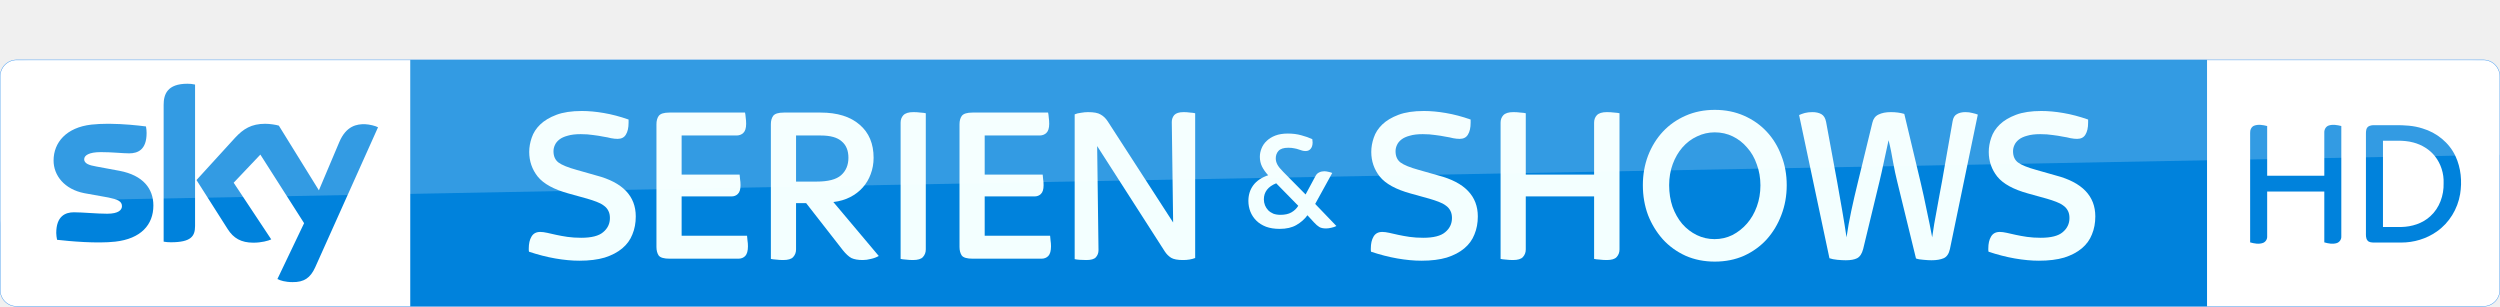
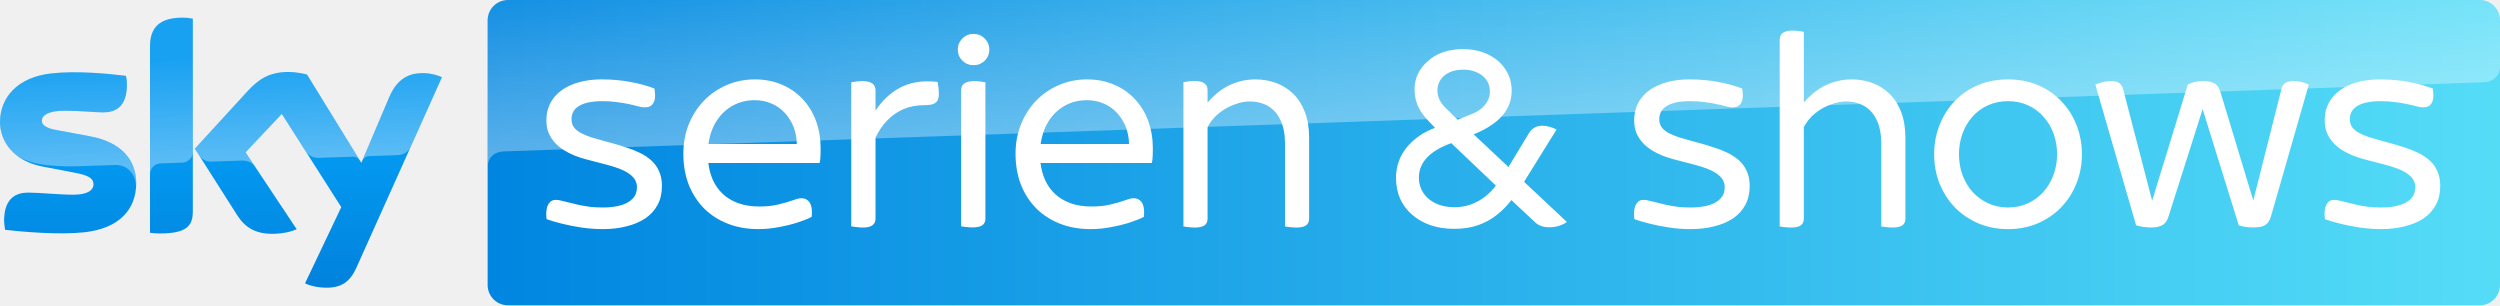
- <svg xmlns="http://www.w3.org/2000/svg" width="6763.314" height="829.252" version="1.1" viewBox="0 0 6763.526 829.252" id="svg28">
-   <defs id="defs32" />
-   <path style="display:inline;fill:#ffffff;fill-opacity:1;stroke:#1e87f0;stroke-width:1;stroke-opacity:1" d="M 45.021,162.092 H 6718.505 c 24.665,0 44.521,19.857 44.521,44.521 v 577.632 c 0,24.665 -19.857,44.521 -44.521,44.521 H 45.021 c -24.665,0 -44.521,-19.856 -44.521,-44.521 V 206.614 c 0,-24.665 19.856,-44.521 44.521,-44.521 z" id="rect897" />
-   <path d="m 1109.899,162.094 h 4861.036 v 666.67 H 1109.899 Z" id="path4" style="display:inline;fill:#0082dc;stroke-width:10.813" />
-   <path d="m 507.169,226.538 c -55,0 -64.443,28.889 -64.443,57.223 v 370 c 6.111,1.111 12.221,1.666 19.443,1.666 54.444,0 65.557,-16.111 65.557,-43.889 v -382.78 c -6.667,-1.667 -13.89,-2.223 -20.557,-2.223 z m 210.56,108.33 c -37.778,0 -59.444,13.888 -81.666,37.777 l -104.45,114.45 84.445,132.78 c 15.556,24.444 36.11,36.666 69.443,36.666 21.667,0 40.001,-5 48.334,-8.889 l -101.67,-153.33 72.221,-76.111 118.33,185.56 -72.223,151.11 c 7.222,3.889 21.668,8.334 40.557,8.334 31.667,0.555 48.888,-11.667 61.666,-40 l 170,-378.89 c -7.222,-3.889 -22.778,-7.777 -35,-8.332 -21.667,-0.555 -51.111,3.889 -70,48.889 l -55,130 -108.33,-175 c -7.222,-2.222 -23.888,-5 -36.666,-5 z m -426.84,0.01 c -14.891,0.047 -29.739,0.694 -43.715,2.213 -67.778,7.778 -102.22,48.332 -102.22,97.221 0,40 28.888,77.778 83.332,88.334 l 65,11.666 c 24.444,5 36.668,10.001 36.668,23.334 0,10 -8.889,20.555 -40,20.555 -28.333,0 -66.111,-3.889 -90,-3.889 -23.333,0 -47.779,10.556 -47.779,56.111 0,5.556 1.112,12.778 2.223,18.334 34.444,3.889 107.22,10.556 157.22,5 69.444,-7.778 103.33,-45.555 103.33,-97.777 0,-45 -27.224,-81.666 -91.668,-93.889 l -62.777,-11.668 c -20,-3.333 -32.777,-8.332 -32.777,-19.443 0,-10.556 12.778,-19.445 45,-19.445 31.667,0 58.888,3.334 76.666,3.334 23.333,0 47.223,-9.444 47.223,-55 0,-6.111 -0.555,-11.666 -1.666,-17.777 -23.299,-3.056 -60.252,-6.899 -97.682,-7.197 -2.127,-0.017 -4.255,-0.022 -6.383,-0.016 z" id="path18" style="fill:#0082dc;stroke-width:5.556" />
-   <g transform="matrix(2.6667,0,0,2.6667,5970.901,162.0958)" id="g24" style="fill:#0082dc">
-     <path d="m 47.72,66.75 c 4.27,-1.63 9.01,-0.77 13.3,0.33 v 50.41 h 57.96 V 73.97 c -0.2,-3.08 1.41,-6.38 4.46,-7.41 4.18,-1.36 8.64,-0.52 12.8,0.5 V 179 c 0.19,2.95 -1.68,5.81 -4.48,6.78 -4.19,1.35 -8.66,0.5 -12.78,-0.69 v -51.58 h -57.96 v 45.56 c 0.17,2.76 -1.52,5.48 -4.09,6.53 -4.28,1.62 -8.94,0.68 -13.19,-0.49 V 74.03 c -0.16,-2.92 1.16,-6.08 3.98,-7.28 z" id="path20" />
-     <path d="m 163.6,67.6 c 1.935,-1.25 4.183,-1.423 6.447,-1.407 h 20.664 c 9.42,-0.029 18.815,0.355 27.86,3.307 14.45,4.25 27.14,14.48 33.54,28.21 5.52,11.92 6.78,25.54 4.66,38.43 -2.52,15.09 -11.04,29.21 -23.67,37.96 -10.48,7.39 -23.33,11.21 -36.12,11.18 h -27.04 c -2.47,-0.06 -5.46,0.05 -7.15,-2.1 -1.87,-2.29 -1.55,-5.41 -1.57,-8.16 v -100.06 c -0.01,-2.57 0.12,-5.67 2.38,-7.36 m 14.9,14.359 v 87.541 h 18.52 c 10.64,-0.21 21.64,-3.56 29.54,-10.93 9.32,-8.38 13.81,-21.17 13.46,-33.53 0.39,-9.74 -2.69,-19.54 -8.69,-27.24 -5.52,-7 -13.5,-11.82 -22.09,-14.05 -5.145,-1.391 -10.41,-1.79 -15.703,-1.79 z" id="path22" />
+ <svg xmlns="http://www.w3.org/2000/svg" width="4913.071" height="600.012" viewBox="0 0 1299.917 158.753">
+   <defs>
+     <linearGradient id="A" x1="-112.376" y1="144.212" x2="-115.137" y2="65.152" gradientUnits="userSpaceOnUse" spreadMethod="pad">
+       <stop offset="0" stop-color="#fff" />
+       <stop offset="1" stop-opacity=".25" stop-color="#fff" />
+     </linearGradient>
+     <linearGradient x1="-411.453" y1="151.902" x2="-413.31" y2="98.732" gradientUnits="userSpaceOnUse" spreadMethod="pad" id="B">
+       <stop offset="0" stop-color="#fff" />
+       <stop offset="1" stop-opacity=".25" stop-color="#fff" />
+     </linearGradient>
+     <linearGradient id="C" x1="-420.008" y1="217.927" x2="-420.008" y2="152.043" gradientUnits="userSpaceOnUse">
+       <stop offset="0" stop-color="#0182dc" />
+       <stop offset="1" stop-color="#0398f0" />
+     </linearGradient>
+     <linearGradient id="D" x1="-273.901" y1="147.705" x2="772.464" y2="147.705" gradientUnits="userSpaceOnUse">
+       <stop offset="0" stop-color="#0086e0" />
+       <stop offset="1" stop-color="#54dcf7" />
+     </linearGradient>
+   </defs>
+   <g transform="translate(527.452 -68.329)">
+     <path d="M-456.63 163.601c0 13.641-8.907 23.565-27.024 25.516-13.115 1.4-32.087-.245-41.115-1.282-.303-1.458-.548-3.285-.548-4.747 0-11.876 6.404-14.616 12.443-14.616 6.284 0 16.166 1.096 23.487 1.096 8.111 0 10.551-2.741 10.551-5.357 0-3.409-3.233-4.809-9.514-6.029l-17.203-3.289c-14.277-2.741-21.898-12.603-21.898-23.076 0-12.727 9.027-23.386 26.776-25.334 13.422-1.462 29.768.183 38.736 1.279.303 1.52.486 2.982.486 4.568 0 11.872-6.28 14.43-12.319 14.43-4.636 0-11.833-.852-20.068-.852-8.359 0-11.837 2.313-11.837 5.112 0 2.985 3.295 4.202 8.541 5.116l16.407 3.047c16.838 3.106 24.097 12.665 24.097 24.417m29.441 14.613c0 7.308-2.868 11.51-17.141 11.51-1.892 0-3.537-.124-5.122-.362V92.54c0-7.367 2.499-15.044 16.894-15.044 1.83 0 3.661.183 5.37.551zm58.344 37.451c1.889.972 5.732 2.13 10.551 2.254 8.297.183 12.812-2.982 16.166-10.414l44.469-99.012c-1.83-.975-5.915-2.072-9.21-2.134-5.732-.117-13.419 1.038-18.3 12.731l-14.394 33.914-28.244-45.911c-1.83-.551-6.284-1.341-9.517-1.341-10.003 0-15.556 3.654-21.35 9.925l-27.448 29.963 22.081 34.707c4.088 6.333 9.455 9.559 18.179 9.559 5.736 0 10.489-1.338 12.685-2.372l-26.596-40.009 18.851-19.973 30.926 48.472z" fill="url(#C)" />
+     <path d="M761.88 68.329l-1025.198.006a10.59 10.59 0 0 0-10.584 10.584v137.585c0 5.847 4.741 10.578 10.584 10.578H761.88c5.847 0 10.584-4.741 10.584-10.584V78.912c0-5.843-4.738-10.584-10.584-10.584z" fill="url(#D)" />
+     <path d="M-243.338 130.945q0-6.602 3.555-11.39 3.555-4.788 10.012-7.327 6.529-2.612 15.235-2.612 7.835 0 14.8 1.306 6.965 1.306 12.551 3.41.798 4.498-.145 6.747-.871 2.249-2.902 2.829-1.959.508-4.426-.073-3.047-.798-6.167-1.451-3.047-.653-6.384-1.016-3.265-.435-7.037-.435-7.908 0-11.971 2.394-4.063 2.394-4.063 6.892 0 2.539 1.233 4.28 1.306 1.741 3.627 2.975 2.322 1.233 5.369 2.249 3.12.943 6.82 1.959l4.063 1.088q3.7 1.016 7.4 2.249 3.7 1.161 6.965 2.757 3.337 1.596 5.949 3.918 2.612 2.322 4.063 5.586 1.524 3.265 1.524 7.763 0 5.586-2.249 9.794-2.249 4.208-6.384 7.037-4.135 2.757-9.794 4.135-5.586 1.451-12.261 1.451-5.514 0-10.955-.798-5.369-.798-10.084-1.959-4.716-1.161-8.198-2.394-.435-2.394-.073-4.933.363-2.539 1.886-4.063 1.596-1.524 4.861-.871 2.322.508 4.498 1.088 2.612.653 5.296 1.306 2.757.58 5.876 1.016 3.12.363 6.892.363 5.369 0 9.359-1.161 3.99-1.161 6.167-3.482 2.176-2.322 2.176-5.876 0-2.394-1.233-4.208-1.233-1.814-3.41-3.192-2.104-1.378-4.861-2.394-2.757-1.016-5.804-1.814-3.047-.871-11.1-2.902-3.047-.798-6.022-1.959-2.975-1.233-5.586-2.829-2.612-1.669-4.643-3.845-2.031-2.249-3.265-5.078-1.161-2.902-1.161-6.529zm108.343-21.33q7.835 0 14.147 2.757 6.312 2.684 10.81 7.545 4.498 4.788 6.892 11.318 2.394 6.529 2.394 14.22 0 1.886-.073 3.99-.073 2.031-.435 3.627h-57.894q.58 4.788 2.394 8.924 1.886 4.063 5.151 7.182 3.265 3.047 7.98 4.788 4.716 1.741 11.1 1.741 5.296 0 9.649-1.016 4.426-1.016 8.851-2.612 4.28-1.596 6.747.58 2.467 2.104 1.886 8.416-2.539 1.378-6.965 2.829-4.426 1.451-9.867 2.467-5.441 1.088-10.81 1.088-8.851 0-16.033-2.829-7.182-2.829-12.333-7.98-5.151-5.224-7.98-12.406-2.757-7.255-2.757-15.961 0-8.271 2.829-15.308 2.829-7.037 7.835-12.261 5.078-5.224 11.826-8.126 6.82-2.975 14.655-2.975zm-.145 10.81q-6.094 0-11.173 2.757-5.078 2.757-8.416 7.835-3.337 5.078-4.353 12.188h45.924q0-3.192-.871-6.457-.871-3.265-2.684-6.167-1.741-2.902-4.353-5.151-2.612-2.322-6.167-3.627-3.482-1.378-7.908-1.378zm55.966-9.939q3.627 0 5.296 1.233 1.669 1.233 1.669 3.482v10.592q5.151-7.545 11.753-11.318 6.602-3.845 15.163-3.845 2.829 0 5.369.29.653 3.627.653 6.022 0 2.902-1.016 4.135-1.016 1.161-2.757 1.596-1.669.363-4.063.363-5.731 0-10.52 2.031-4.716 2.031-8.416 5.804-3.627 3.7-6.167 8.996v42.151q0 2.031-1.306 3.192-1.233 1.161-3.99 1.378-2.757.218-7.327-.58v-74.871q3.265-.653 5.659-.653zm51.48 75.524v-70.808q0-2.031 1.306-3.192 1.378-1.233 4.135-1.451 2.829-.29 7.182.58v70.881q0 2.031-1.306 3.192-1.233 1.088-3.99 1.306-2.757.218-7.327-.508zm6.457-100.046q3.41 0 5.804 2.394 2.394 2.394 2.394 5.731 0 3.41-2.394 5.804-2.394 2.322-5.804 2.322-3.41 0-5.804-2.322-2.394-2.394-2.394-5.804 0-3.337 2.394-5.731 2.394-2.394 5.804-2.394zm58.979 23.651q7.835 0 14.147 2.757 6.312 2.684 10.81 7.545 4.498 4.788 6.892 11.318 2.394 6.529 2.394 14.22 0 1.886-.073 3.99-.073 2.031-.435 3.627H13.583q.58 4.788 2.394 8.924 1.886 4.063 5.151 7.182 3.265 3.047 7.98 4.788 4.716 1.741 11.1 1.741 5.296 0 9.649-1.016 4.426-1.016 8.851-2.612 4.28-1.596 6.747.58 2.467 2.104 1.886 8.416-2.539 1.378-6.965 2.829-4.426 1.451-9.867 2.467-5.441 1.088-10.81 1.088-8.851 0-16.033-2.829-7.182-2.829-12.333-7.98-5.151-5.224-7.98-12.406-2.757-7.254-2.757-15.96 0-8.271 2.829-15.308 2.829-7.037 7.835-12.261 5.078-5.224 11.826-8.126 6.82-2.975 14.655-2.975zm-.145 10.81q-6.094 0-11.173 2.757-5.078 2.757-8.416 7.835-3.337 5.078-4.353 12.188h45.924q0-3.192-.871-6.457-.871-3.265-2.684-6.167-1.741-2.902-4.353-5.151-2.612-2.322-6.167-3.627-3.482-1.378-7.908-1.378zm87.799-10.81q5.731 0 10.737 1.886 5.078 1.886 8.924 5.659 3.845 3.773 6.022 9.504 2.176 5.731 2.176 13.494v41.861q0 2.031-1.233 3.192-1.233 1.161-4.063 1.378-2.757.218-7.255-.508v-43.167q0-7.182-2.322-12.043-2.249-4.861-6.384-7.327-4.135-2.467-9.722-2.467-3.555 0-7.835 1.596-4.28 1.524-8.053 4.498-3.7 2.975-5.949 7.255v47.592q0 2.031-1.233 3.192-1.233 1.161-4.063 1.378-2.757.218-7.255-.508v-75.016q3.265-.653 5.659-.653 3.627 0 5.224 1.233 1.669 1.233 1.669 3.482v6.529q2.104-2.467 4.571-4.571 2.539-2.176 5.586-3.845 3.12-1.669 6.747-2.612 3.7-1.016 8.053-1.016zm105.09 20.967l7.037-2.829q2.829-1.088 5.006-2.757 2.176-1.741 3.41-3.99 1.306-2.249 1.306-5.006 0-5.514-4.426-8.706-3.99-2.757-9.431-2.757-4.063 0-7.11 1.378-2.975 1.378-4.643 3.845-1.669 2.467-1.669 5.586 0 4.861 4.063 8.924zm-1.669 45.488q4.788 0 8.778-1.524 4.063-1.524 7.255-4.063 3.192-2.539 5.514-5.659l-23.216-22.055q-16.831 6.022-16.831 17.992 0 4.28 2.249 7.763 2.249 3.482 6.384 5.514 4.208 2.031 9.867 2.031zm-.145 11.245q-13.277 0-21.765-7.255-8.488-7.255-8.488-19.298 0-9.359 6.094-16.396 5.514-6.384 14.22-9.577-4.861-4.861-6.529-7.255-4.135-5.586-4.135-12.769 0-8.633 6.965-14.728 6.965-6.167 18.137-6.167 7.473 0 13.204 2.829 5.731 2.757 8.924 7.69 3.265 4.861 3.265 11.1 0 7.4-4.861 12.986-4.861 5.586-14.873 9.722l18.065 16.977 10.665-17.63q2.394-3.845 6.965-3.845 3.337 0 7.4 1.959l-16.904 27.206 22.273 20.894q-3.99 2.757-9.214 2.757-4.571 0-7.255-2.539l-12.406-11.608q-3.482 4.571-7.835 7.908-4.28 3.337-9.722 5.224-5.369 1.814-12.188 1.814zm93.589-56.37q0-6.602 3.555-11.39 3.555-4.788 10.012-7.327 6.529-2.612 15.235-2.612 7.835 0 14.8 1.306 6.965 1.306 12.551 3.41.798 4.498-.145 6.747-.871 2.249-2.902 2.829-1.959.508-4.426-.073-3.047-.798-6.167-1.451-3.047-.653-6.384-1.016-3.265-.435-7.037-.435-7.908 0-11.971 2.394-4.063 2.394-4.063 6.892 0 2.539 1.233 4.28 1.306 1.741 3.627 2.975 2.322 1.233 5.369 2.249 3.12.943 6.82 1.959l4.063 1.088q3.7 1.016 7.4 2.249 3.7 1.161 6.965 2.757 3.337 1.596 5.949 3.918 2.612 2.322 4.063 5.586 1.524 3.265 1.524 7.763 0 5.586-2.249 9.794-2.249 4.208-6.384 7.037-4.135 2.757-9.794 4.135-5.586 1.451-12.261 1.451-5.514 0-10.955-.798-5.369-.798-10.084-1.959-4.716-1.161-8.198-2.394-.435-2.394-.073-4.933.363-2.539 1.886-4.063 1.596-1.524 4.861-.871 2.322.508 4.498 1.088 2.612.653 5.296 1.306 2.757.58 5.877 1.016 3.12.363 6.892.363 5.369 0 9.359-1.161 3.99-1.161 6.167-3.482 2.176-2.322 2.176-5.876 0-2.394-1.233-4.208-1.233-1.814-3.41-3.192-2.104-1.378-4.861-2.394-2.757-1.016-5.804-1.814-3.047-.871-11.1-2.902-3.047-.798-6.022-1.959-2.975-1.233-5.586-2.829-2.612-1.669-4.643-3.845-2.031-2.249-3.265-5.078-1.161-2.902-1.161-6.529zm75.669-42.006q0-2.249 1.596-3.482 1.669-1.233 5.296-1.233 2.394 0 5.659.653v36.783q2.104-2.467 4.571-4.571 2.539-2.176 5.586-3.845 3.12-1.669 6.747-2.612 3.7-1.016 8.053-1.016 5.731 0 10.737 1.886 5.078 1.886 8.924 5.659 3.845 3.773 6.022 9.504 2.176 5.731 2.176 13.494v41.861q0 2.031-1.233 3.192-1.233 1.161-4.063 1.378-2.757.218-7.255-.508v-43.167q0-7.182-2.322-12.043-2.249-4.861-6.384-7.327-4.135-2.467-9.722-2.467-3.555 0-7.835 1.596-4.28 1.524-8.053 4.498-3.7 2.975-5.949 7.255v47.592q0 2.031-1.233 3.192-1.233 1.161-4.063 1.378-2.757.218-7.255-.508zm118.763 20.676q8.633 0 15.671 3.047 7.11 3.047 12.116 8.416 5.078 5.296 7.835 12.406 2.757 7.037 2.757 15.09 0 8.053-2.829 15.09-2.757 7.037-7.908 12.406-5.078 5.296-12.116 8.343-7.037 3.047-15.526 3.047-8.561 0-15.598-3.047-7.037-3.047-12.188-8.343-5.078-5.369-7.908-12.406-2.757-7.037-2.757-15.09 0-8.053 2.757-15.09 2.757-7.11 7.763-12.406 5.078-5.369 12.116-8.416 7.11-3.047 15.816-3.047zm0 11.318q-5.804 0-10.52 2.176-4.643 2.104-8.053 5.949-3.337 3.773-5.151 8.778-1.814 5.006-1.814 10.737 0 5.731 1.814 10.737 1.886 5.006 5.224 8.778 3.41 3.773 8.126 5.949 4.716 2.176 10.375 2.176 5.659 0 10.302-2.176 4.716-2.176 8.053-5.949 3.41-3.773 5.224-8.778 1.886-5.006 1.886-10.737 0-5.731-1.814-10.737-1.814-5.006-5.224-8.778-3.337-3.845-8.053-5.949-4.643-2.176-10.375-2.176zm59.871-6.022l15.018 57.749 18.573-60.434q1.814-.871 3.773-1.306 1.959-.435 4.208-.435 3.047 0 4.788.725 1.814.653 2.757 2.031.943 1.306 1.524 3.265l16.977 56.081 14.582-57.749q.435-1.886 1.378-2.829 1.016-.943 2.322-1.233 1.306-.29 2.684-.29 2.322 0 4.208.508 1.886.508 3.7 1.306l-19.661 68.487q-.726 2.539-2.104 3.845-1.306 1.233-3.192 1.596-1.814.363-4.063.363-1.959 0-3.918-.29-1.886-.29-3.482-.798l-18.79-60.434-17.702 55.718q-.435 1.596-1.378 2.902-.871 1.306-2.684 2.104-1.741.798-5.006.798-2.176 0-4.135-.29-1.959-.29-3.7-.798L562.054 112.3q1.596-.725 3.7-1.233 2.104-.58 4.498-.58 1.669 0 2.902.363 1.233.363 2.104 1.378.871.943 1.306 2.684zm104.761 16.034q0-6.602 3.555-11.39 3.555-4.788 10.012-7.327 6.529-2.612 15.235-2.612 7.835 0 14.8 1.306 6.965 1.306 12.551 3.41.798 4.498-.145 6.747-.871 2.249-2.902 2.829-1.959.508-4.426-.073-3.047-.798-6.167-1.451-3.047-.653-6.384-1.016-3.265-.435-7.037-.435-7.908 0-11.971 2.394-4.063 2.394-4.063 6.892 0 2.539 1.233 4.28 1.306 1.741 3.627 2.975 2.322 1.233 5.369 2.249 3.12.943 6.82 1.959l4.063 1.088q3.7 1.016 7.4 2.249 3.7 1.161 6.965 2.757 3.337 1.596 5.949 3.918 2.612 2.322 4.063 5.586 1.524 3.265 1.524 7.763 0 5.586-2.249 9.794-2.249 4.208-6.384 7.037-4.135 2.757-9.794 4.135-5.586 1.451-12.261 1.451-5.514 0-10.955-.798-5.369-.798-10.084-1.959-4.716-1.161-8.198-2.394-.435-2.394-.072-4.933.363-2.539 1.886-4.063 1.596-1.524 4.861-.871 2.322.508 4.498 1.088 2.612.653 5.296 1.306 2.757.58 5.876 1.016 3.12.363 6.892.363 5.369 0 9.359-1.161 3.99-1.161 6.167-3.482 2.176-2.322 2.176-5.876 0-2.394-1.233-4.208-1.233-1.814-3.41-3.192-2.104-1.378-4.861-2.394-2.757-1.016-5.804-1.814-3.047-.871-11.1-2.902-3.047-.798-6.022-1.959-2.975-1.233-5.586-2.829-2.612-1.669-4.643-3.845-2.031-2.249-3.265-5.078-1.161-2.902-1.161-6.529z" fill="#fff" />
+     <path d="M-263.317 68.336a10.59 10.59 0 0 0-10.584 10.584v76.327c0-4.267 2.702-7.992 8.618-8.199l1029.832-35.966c3.984-.139 7.915-3.322 7.915-8.039v-24.13c0-5.843-4.738-10.584-10.584-10.584z" opacity=".35" fill="url(#A)" />
+     <path d="M-432.562 77.497c-14.391 0-16.89 7.678-16.89 15.044v66.357c0-2.669 2.052-5.49 5.481-5.608l11.145-.392c2.196-.075 5.589-1.566 5.638-5.66V78.045c-1.71-.365-3.54-.549-5.374-.549zm55.235 28.257c-10.003 0-15.552 3.651-21.347 9.925l-27.451 29.959 2.192 3.445c.936 1.282 2.818 3.406 6.492 3.275l15.651-.548c3.424-.121 5.594 1.347 6.925 3.094l-4.906-7.382 18.848-19.969 12.662 19.843c2.3 2.995 5.742 3.047 6.477 3.021l17.989-.63c1.152-.039 2.489.594 3.491 2.019l-27.503-44.717c-1.834-.548-6.287-1.337-9.52-1.337zm-111.517.15c-4.023 0-8.042.167-11.83.581-17.748 1.948-26.779 12.607-26.779 25.331 0 6.535 2.972 12.834 8.678 17.314 4.333 2.842 8.73 3.941 13.171 4.705 3.644.63 12.085 1.195 18.356.963l19.578-.682c7.341-.248 11.318 6.016 10.91 12.29l.019-.251c.005-.023.006-.049.011-.072a30.92 30.92 0 0 0 .098-2.479c0-11.752-7.26-21.315-24.091-24.418l-16.411-3.047c-5.246-.914-8.541-2.131-8.541-5.116 0-2.799 3.478-5.116 11.833-5.116 8.238 0 15.435.855 20.072.855 6.036 0 12.319-2.561 12.319-14.43 0-1.582-.182-3.048-.485-4.572-6.437-.786-16.675-1.856-26.907-1.856zm181.257.445c-5.644 0-12.9 1.527-17.581 12.741l.001.001-14.054 33.112c.029-.046.917-2.603 3.625-2.698l14.873-.522c4.499-.157 6.31-3.262 6.786-4.244l16.277-36.248c-1.83-.972-5.916-2.068-9.211-2.13l-.717-.011zm-87.277 48.56l.005.005v-.005z" opacity=".35" fill="url(#B)" />
  </g>
-   <g aria-label="SERIEN &amp; SHOWS" transform="matrix(1.824502,0,0,1.824502,2124.143,-1552.984)" style="font-style:normal;font-weight:normal;font-size:40px;line-height:1.25;font-family:sans-serif;letter-spacing:0px;word-spacing:0px;display:inline;opacity:1;fill:#f3ffff;fill-opacity:1;stroke:none" id="flowRoot52">
-     <path d="m -305.167,1237.759 q -16.333,0 -35.667,-3.333 -19,-3.333 -39,-10 0,-1.333 -0.333,-2.333 0,-1 0,-2.333 0,-11 4,-17.667 4,-7 13,-7 4.333,0 10.333,1.333 6,1.333 13.333,3 7.667,1.667 16.667,3 9.333,1.333 20.333,1.333 23,0 32.667,-8.333 10,-8.333 10,-21 0,-6.333 -2.333,-10.667 -2.333,-4.667 -6.667,-7.667 -4.333,-3.333 -10.667,-5.667 -6,-2.333 -14,-4.667 l -27.667,-7.667 q -32.667,-9 -45.667,-25 -12.667,-16 -12.667,-36.667 0,-10.333 3.667,-21 3.667,-11 12.667,-19.667 9,-8.667 24,-14.333 15,-5.667 37.667,-5.667 15.333,0 32.667,3 17.667,3 36.667,9.667 v 4.667 q 0,11.333 -4,17.667 -3.667,6.333 -12.333,6.333 -4.333,0 -9.667,-1 -5,-1.333 -11.667,-2.333 -6.333,-1.333 -14.667,-2.333 -8.333,-1.333 -18.667,-1.333 -11.667,0 -19.333,2.333 -7.667,2 -12.333,5.667 -4.667,3.667 -6.667,8.333 -2,4.333 -2,9 0,11 7.333,16.667 7.667,5.667 27,11 l 29.333,8.333 q 58.333,15.333 58.333,60.667 0,14.667 -5,26.667 -4.667,12 -15,20.667 -10.333,8.667 -26,13.667 -15.667,4.667 -37.667,4.667 z" style="font-style:normal;font-variant:normal;font-weight:normal;font-stretch:normal;font-size:333.333px;font-family:'Sky Text';-inkscape-font-specification:'Sky Text';fill:#f3ffff;fill-opacity:1" id="path40" />
-     <path d="m -171.501,1234.759 q -12.333,0 -16,-4.667 -3.333,-5 -3.333,-12.667 v -182 q 0,-7.667 3.333,-12.333 3.667,-5 16,-5 h 112 q 0.667,2.667 1,7.333 0.667,4.667 0.667,9.333 0,9.667 -4.333,13.667 -4,3.667 -10,3.667 h -81.333 v 58 h 86 q 0.333,2.667 0.667,7 0.667,4 0.667,8.667 0,9.333 -4,13 -3.667,3.667 -9.333,3.667 h -74 v 58.333 h 97 q 0.333,2.667 0.667,7 0.667,4 0.667,8.667 0,10 -4,14.333 -4,4 -10,4 z" style="font-style:normal;font-variant:normal;font-weight:normal;font-stretch:normal;font-size:333.333px;font-family:'Sky Text';-inkscape-font-specification:'Sky Text';fill:#f3ffff;fill-opacity:1" id="path42" />
-     <path d="m -2.834,1236.759 q -5.333,0 -10.667,-0.667 -5,-0.333 -7.667,-1 v -199.667 q 0,-7.667 3.333,-12.333 3.667,-5 16,-5 H 52.499 q 37.333,0 58,18 20.667,17.667 20.667,49 0,13 -4.333,24.333 -4,11 -11.667,19.667 -7.667,8.667 -18.667,14.333 -11,5.667 -25,7.333 l 67.333,80 q -5.333,3 -11.667,4.333 -6.333,1.667 -12,1.667 -10.667,0 -17,-3 -6,-3.333 -12.667,-11.667 l -54.333,-69.667 h -15 v 68.667 q 0,6.667 -4.333,11.333 -4,4.333 -14.667,4.333 z M 16.166,1120.426 h 30.667 q 25.333,0 36,-9.333 11,-9.667 11,-26 0,-16 -10,-24.333 -9.667,-8.667 -31,-8.667 H 16.166 Z" style="font-style:normal;font-variant:normal;font-weight:normal;font-stretch:normal;font-size:333.333px;font-family:'Sky Text';-inkscape-font-specification:'Sky Text';fill:#f3ffff;fill-opacity:1" id="path44" />
-     <path d="m 189.55,1236.759 q -5.333,0 -10.667,-0.667 -5,-0.333 -7.667,-1 v -202 q 0,-6.667 4,-11 4.333,-4.667 15,-4.667 5.333,0 10.333,0.667 5.333,0.333 8,1 v 202 q 0,6.667 -4.333,11.333 -4,4.333 -14.667,4.333 z" style="font-style:normal;font-variant:normal;font-weight:normal;font-stretch:normal;font-size:333.333px;font-family:'Sky Text';-inkscape-font-specification:'Sky Text';fill:#f3ffff;fill-opacity:1" id="path46" />
-     <path d="m 277.89,1234.759 q -12.333,0 -16,-4.667 -3.333,-5 -3.333,-12.667 v -182 q 0,-7.667 3.333,-12.333 3.667,-5 16,-5 H 389.89 q 0.667,2.667 1,7.333 0.667,4.667 0.667,9.333 0,9.667 -4.333,13.667 -4,3.667 -10,3.667 h -81.333 v 58 h 86 q 0.333,2.667 0.667,7 0.667,4 0.667,8.667 0,9.333 -4,13 -3.667,3.667 -9.333,3.667 h -74 v 58.333 h 97 q 0.333,2.667 0.667,7 0.667,4 0.667,8.667 0,10 -4,14.333 -4,4 -10,4 z" style="font-style:normal;font-variant:normal;font-weight:normal;font-stretch:normal;font-size:333.333px;font-family:'Sky Text';-inkscape-font-specification:'Sky Text';fill:#f3ffff;fill-opacity:1" id="path48" />
-     <path d="m 446.653,1236.759 q -5,0 -10,-0.333 -4.667,-0.333 -7.333,-1 v -214.667 q 3.667,-1.667 9.333,-2.333 5.667,-1 10.333,-1 13.333,0 19,3.667 6,3.333 10.333,10 l 97,150 -2,-149 q 0,-6 3.667,-10.333 4,-4.333 14,-4.333 4.667,0 9.333,0.667 5,0.333 7.667,1 v 214.667 q -7.667,3 -18,3 -12,0 -17.667,-3.333 -5.667,-3.667 -9.333,-9.333 l -100.333,-156.333 2,154.333 q 0,6.333 -4,10.667 -3.667,4 -14,4 z" style="font-style:normal;font-variant:normal;font-weight:normal;font-stretch:normal;font-size:333.333px;font-family:'Sky Text';-inkscape-font-specification:'Sky Text';fill:#f3ffff;fill-opacity:1" id="path50" />
-     <path d="m 733.239,1190.558 q -11.478,0 -20.192,-3.188 -8.715,-3.401 -14.453,-9.14 -5.739,-5.739 -8.715,-13.178 -2.976,-7.652 -2.976,-15.941 0,-13.391 7.227,-23.168 7.439,-9.99 22.105,-14.879 -5.951,-6.589 -9.14,-12.966 -3.188,-6.589 -3.188,-14.453 0,-6.377 2.551,-12.54 2.551,-6.377 7.652,-11.053 5.101,-4.889 12.753,-7.864 7.864,-2.976 18.492,-2.976 11.053,0 19.98,2.551 8.927,2.338 16.366,5.739 0.213,1.275 0.213,2.551 0.213,1.275 0.213,2.338 0,6.164 -2.976,9.565 -2.763,3.188 -7.439,3.188 -2.551,0 -4.889,-0.638 -2.338,-0.85 -5.314,-1.7 -2.763,-1.063 -6.589,-1.7 -3.613,-0.85 -8.927,-0.85 -10.202,0 -14.453,4.676 -4.038,4.464 -4.038,11.053 0,4.676 2.338,9.14 2.338,4.464 8.715,10.84 l 33.158,33.583 14.879,-27.632 q 1.913,-3.613 5.314,-5.101 3.401,-1.7 7.439,-1.7 2.976,0 6.164,0.85 3.401,0.638 5.739,1.7 l -25.294,45.911 31.457,32.733 q -3.188,1.7 -7.439,2.551 -4.251,1.063 -7.864,1.063 -6.377,0 -9.99,-2.126 -3.613,-2.126 -8.077,-7.014 l -9.565,-10.415 q -6.377,8.714 -16.366,14.453 -9.777,5.739 -24.868,5.739 z m 1.063,-20.83 q 10.202,0 16.366,-3.613 6.377,-3.613 10.202,-9.777 l -32.733,-33.37 q -18.279,7.439 -18.279,23.806 0,4.676 1.7,8.927 1.7,4.038 4.676,7.227 3.188,3.188 7.652,5.101 4.676,1.7 10.415,1.7 z" style="font-style:normal;font-variant:normal;font-weight:normal;font-stretch:normal;font-size:333.333px;font-family:'Sky Text';-inkscape-font-specification:'Sky Text';fill:#f3ffff;fill-opacity:1;stroke-width:0.638" id="path52" />
-     <path d="m 943.447,1237.759 q -16.334,0 -35.667,-3.333 -19,-3.333 -39,-10 0,-1.333 -0.333,-2.333 0,-1 0,-2.333 0,-11 4,-17.667 4,-7 13,-7 4.333,0 10.333,1.333 6,1.333 13.334,3 7.667,1.667 16.667,3 9.333,1.333 20.334,1.333 23,0 32.667,-8.333 10,-8.333 10,-21 0,-6.333 -2.333,-10.667 -2.333,-4.667 -6.667,-7.667 -4.333,-3.333 -10.667,-5.667 -6,-2.333 -14,-4.667 l -27.667,-7.667 q -32.667,-9 -45.667,-25 -12.667,-16 -12.667,-36.667 0,-10.333 3.667,-21 3.667,-11 12.667,-19.667 9,-8.667 24,-14.333 15,-5.667 37.667,-5.667 15.334,0 32.667,3 17.667,3 36.667,9.667 v 4.667 q 0,11.333 -4,17.667 -3.667,6.333 -12.333,6.333 -4.333,0 -9.667,-1 -5,-1.333 -11.667,-2.333 -6.333,-1.333 -14.667,-2.333 -8.333,-1.333 -18.667,-1.333 -11.667,0 -19.334,2.333 -7.667,2 -12.334,5.667 -4.667,3.667 -6.667,8.333 -2,4.333 -2,9 0,11 7.334,16.667 7.667,5.667 27,11 l 29.334,8.333 q 58.334,15.333 58.334,60.667 0,14.667 -5,26.667 -4.667,12 -15,20.667 -10.333,8.667 -26,13.667 -15.667,4.667 -37.667,4.667 z" style="font-style:normal;font-variant:normal;font-weight:normal;font-stretch:normal;font-size:333.333px;font-family:'Sky Text';-inkscape-font-specification:'Sky Text';fill:#f3ffff;fill-opacity:1" id="path54" />
-     <path d="m 1079.211,1236.759 q -5.333,0 -10.667,-0.667 -5,-0.333 -7.667,-1 v -202 q 0,-6.667 4,-11 4.333,-4.667 15,-4.667 5.333,0 10.333,0.667 5.333,0.333 8,1 v 91 h 101.333 v -77 q 0,-6.667 4,-11 4.333,-4.667 15,-4.667 5.333,0 10.667,0.667 5.333,0.333 8,1 v 202 q 0,6.667 -4.333,11.333 -4,4.333 -14.667,4.333 -5.333,0 -10.667,-0.667 -5.333,-0.333 -8,-1 v -92.667 h -101.333 v 78.667 q 0,6.667 -4.333,11.333 -4,4.333 -14.667,4.333 z" style="font-style:normal;font-variant:normal;font-weight:normal;font-stretch:normal;font-size:333.333px;font-family:'Sky Text';-inkscape-font-specification:'Sky Text';fill:#f3ffff;fill-opacity:1" id="path56" />
-     <path d="m 1378.499,1239.092 q -23.667,0 -43.333,-8.667 -19.667,-9 -33.667,-24.333 -14,-15.667 -22,-36 -7.667,-20.667 -7.667,-44.333 0,-23.333 7.667,-43.667 8,-20.667 22,-35.667 14,-15 33.667,-23.667 19.667,-8.667 43.333,-8.667 23.667,0 43.333,8.667 19.667,8.667 33.667,23.667 14,15 21.667,35.333 8,20.333 8,44 0,23.667 -8,44.333 -7.667,20.333 -21.667,36 -14,15.333 -33.667,24.333 -19.667,8.667 -43.333,8.667 z m -0.333,-33.333 q 14,0 26.333,-6 12.333,-6.333 21.667,-17 9.333,-10.667 14.667,-25.333 5.333,-14.667 5.333,-31.333 0,-16.667 -5.333,-31 -5,-14.667 -14.333,-25 -9,-10.667 -21.333,-16.667 -12.333,-6 -26.667,-6 -14,0 -26.333,6 -12.333,5.667 -21.667,16.333 -9,10.333 -14.333,24.667 -5.333,14.333 -5.333,31.333 0,17.333 5,32 5.333,14.667 14.333,25.333 9.333,10.667 21.667,16.667 12.333,6 26.333,6 z" style="font-style:normal;font-variant:normal;font-weight:normal;font-stretch:normal;font-size:333.333px;font-family:'Sky Text';-inkscape-font-specification:'Sky Text';fill:#f3ffff;fill-opacity:1" id="path58" />
-     <path d="m 1572.839,1237.092 q -5.333,0 -12.667,-0.667 -7,-0.667 -11.667,-2.333 l -45,-212.333 q 3.667,-1.667 8.333,-3 5,-1.333 11.333,-1.333 8,0 13.333,3 5.333,3 7,11.333 l 16.667,90.333 q 3.667,20.333 7.333,41.667 3.667,21 6.333,39.333 2.667,-18.667 7,-39 4.333,-20.333 10,-43.333 l 21.333,-87.667 q 2,-8.667 9,-12 7.333,-3.667 18.333,-3.667 11,0 20,2.667 l 24,100.667 q 5,21 9.333,42.667 4.667,21.333 8,39.667 1.333,-9 3,-19.667 2,-11 4,-22 2,-11.333 4,-22 2,-10.667 3.667,-19.667 l 15.667,-89 q 1.333,-7.667 6.333,-10.333 5,-3 12.667,-3 5.667,0 10.333,1.333 4.667,1 8,2.333 l -41.333,199.333 q -2.333,10.667 -9.333,13.667 -7,3 -18,3 -5,0 -11.667,-0.667 -6.667,-0.333 -11.333,-2 l -28,-114.667 q -1.333,-6 -3,-13 -1.333,-7.333 -3,-15.333 -1.333,-8 -3,-16.333 -1.667,-8.333 -3.667,-16 -3.333,16 -7,32.333 -3.333,16 -6.333,28.333 l -24.333,100.667 q -2.667,10.333 -9,13.667 -6,3 -16.667,3 z" style="font-style:normal;font-variant:normal;font-weight:normal;font-stretch:normal;font-size:333.333px;font-family:'Sky Text';-inkscape-font-specification:'Sky Text';fill:#f3ffff;fill-opacity:1" id="path60" />
-     <path d="m 1859.075,1237.759 q -16.333,0 -35.667,-3.333 -19,-3.333 -39,-10 0,-1.333 -0.333,-2.333 0,-1 0,-2.333 0,-11 4,-17.667 4,-7 13,-7 4.333,0 10.333,1.333 6,1.333 13.333,3 7.667,1.667 16.667,3 9.333,1.333 20.333,1.333 23,0 32.667,-8.333 10,-8.333 10,-21 0,-6.333 -2.333,-10.667 -2.333,-4.667 -6.667,-7.667 -4.333,-3.333 -10.667,-5.667 -6,-2.333 -14,-4.667 l -27.667,-7.667 q -32.667,-9 -45.667,-25 -12.667,-16 -12.667,-36.667 0,-10.333 3.667,-21 3.667,-11 12.667,-19.667 9,-8.667 24,-14.333 15,-5.667 37.667,-5.667 15.333,0 32.667,3 17.667,3 36.667,9.667 v 4.667 q 0,11.333 -4,17.667 -3.667,6.333 -12.333,6.333 -4.333,0 -9.667,-1 -5,-1.333 -11.667,-2.333 -6.333,-1.333 -14.667,-2.333 -8.333,-1.333 -18.667,-1.333 -11.667,0 -19.333,2.333 -7.667,2 -12.333,5.667 -4.667,3.667 -6.667,8.333 -2,4.333 -2,9 0,11 7.333,16.667 7.667,5.667 27,11 l 29.333,8.333 q 58.333,15.333 58.333,60.667 0,14.667 -5,26.667 -4.667,12 -15,20.667 -10.333,8.667 -26,13.667 -15.667,4.667 -37.667,4.667 z" style="font-style:normal;font-variant:normal;font-weight:normal;font-stretch:normal;font-size:333.333px;font-family:'Sky Text';-inkscape-font-specification:'Sky Text';fill:#f3ffff;fill-opacity:1" id="path62" />
-   </g>
-   <path d="M 94.873,162.094 H 6668.655 c 51.904,0 94.372,20 94.372,44.444 v 212.22 l -6626.866,123.89 c -75.499,1.111 -135.661,30.556 -135.661,66.111 v -402.22 c 0,-24.444 42.468,-44.444 94.372,-44.444 z" id="path26" style="display:inline;opacity:0.2;fill:#ffffff;stroke-width:8.096" />
</svg>
